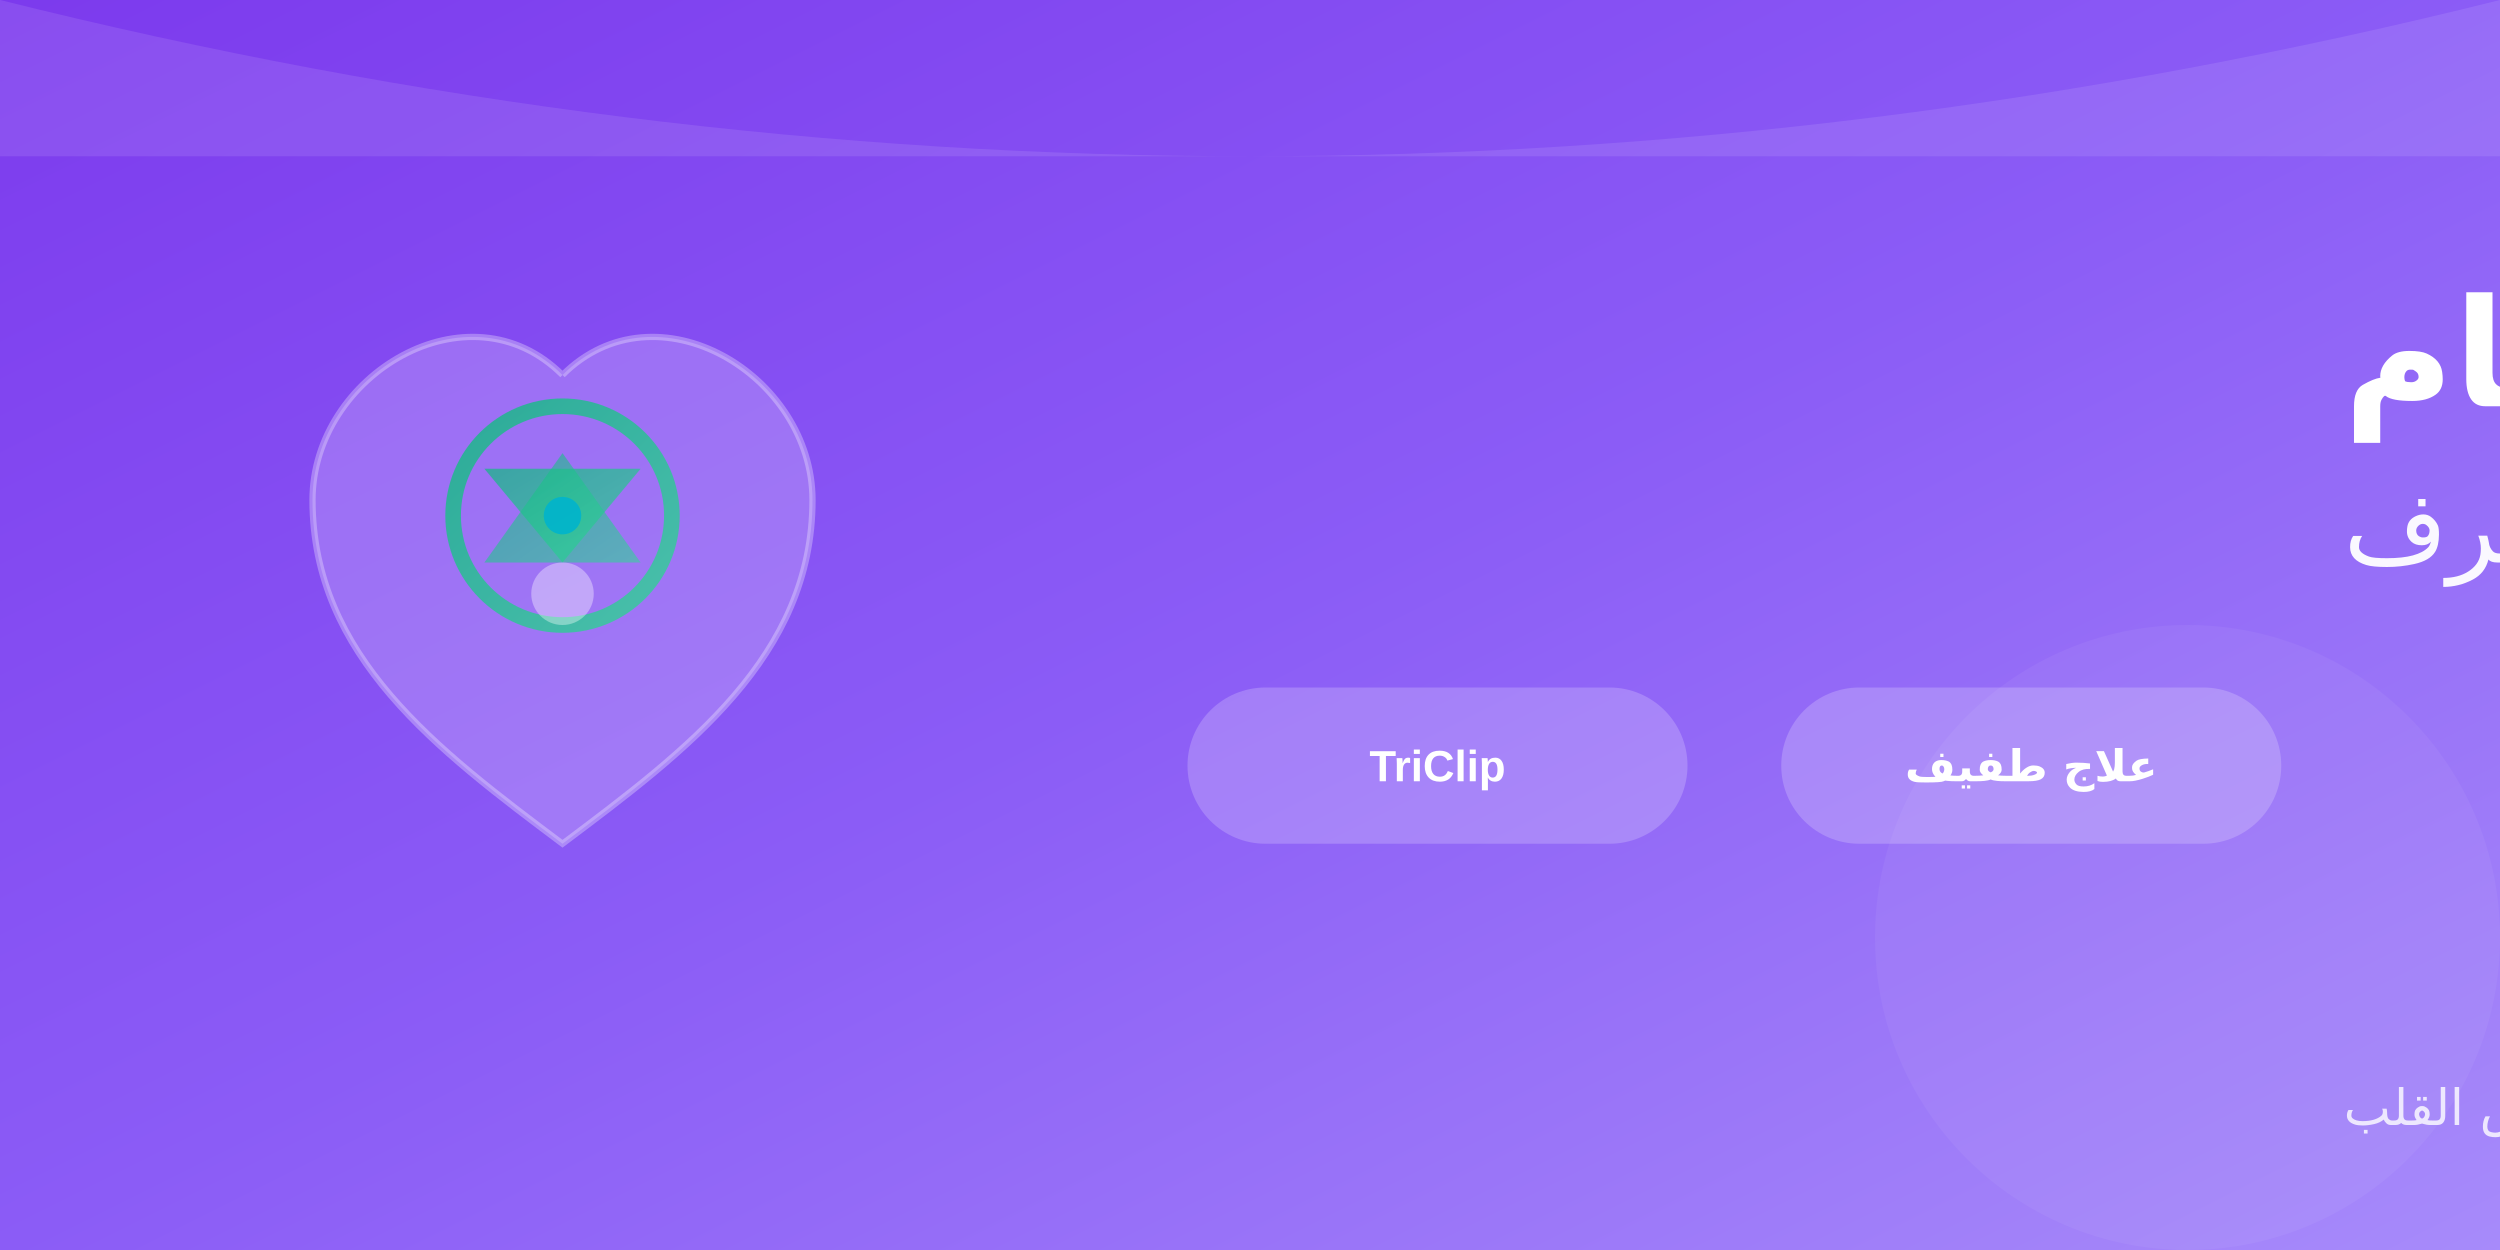
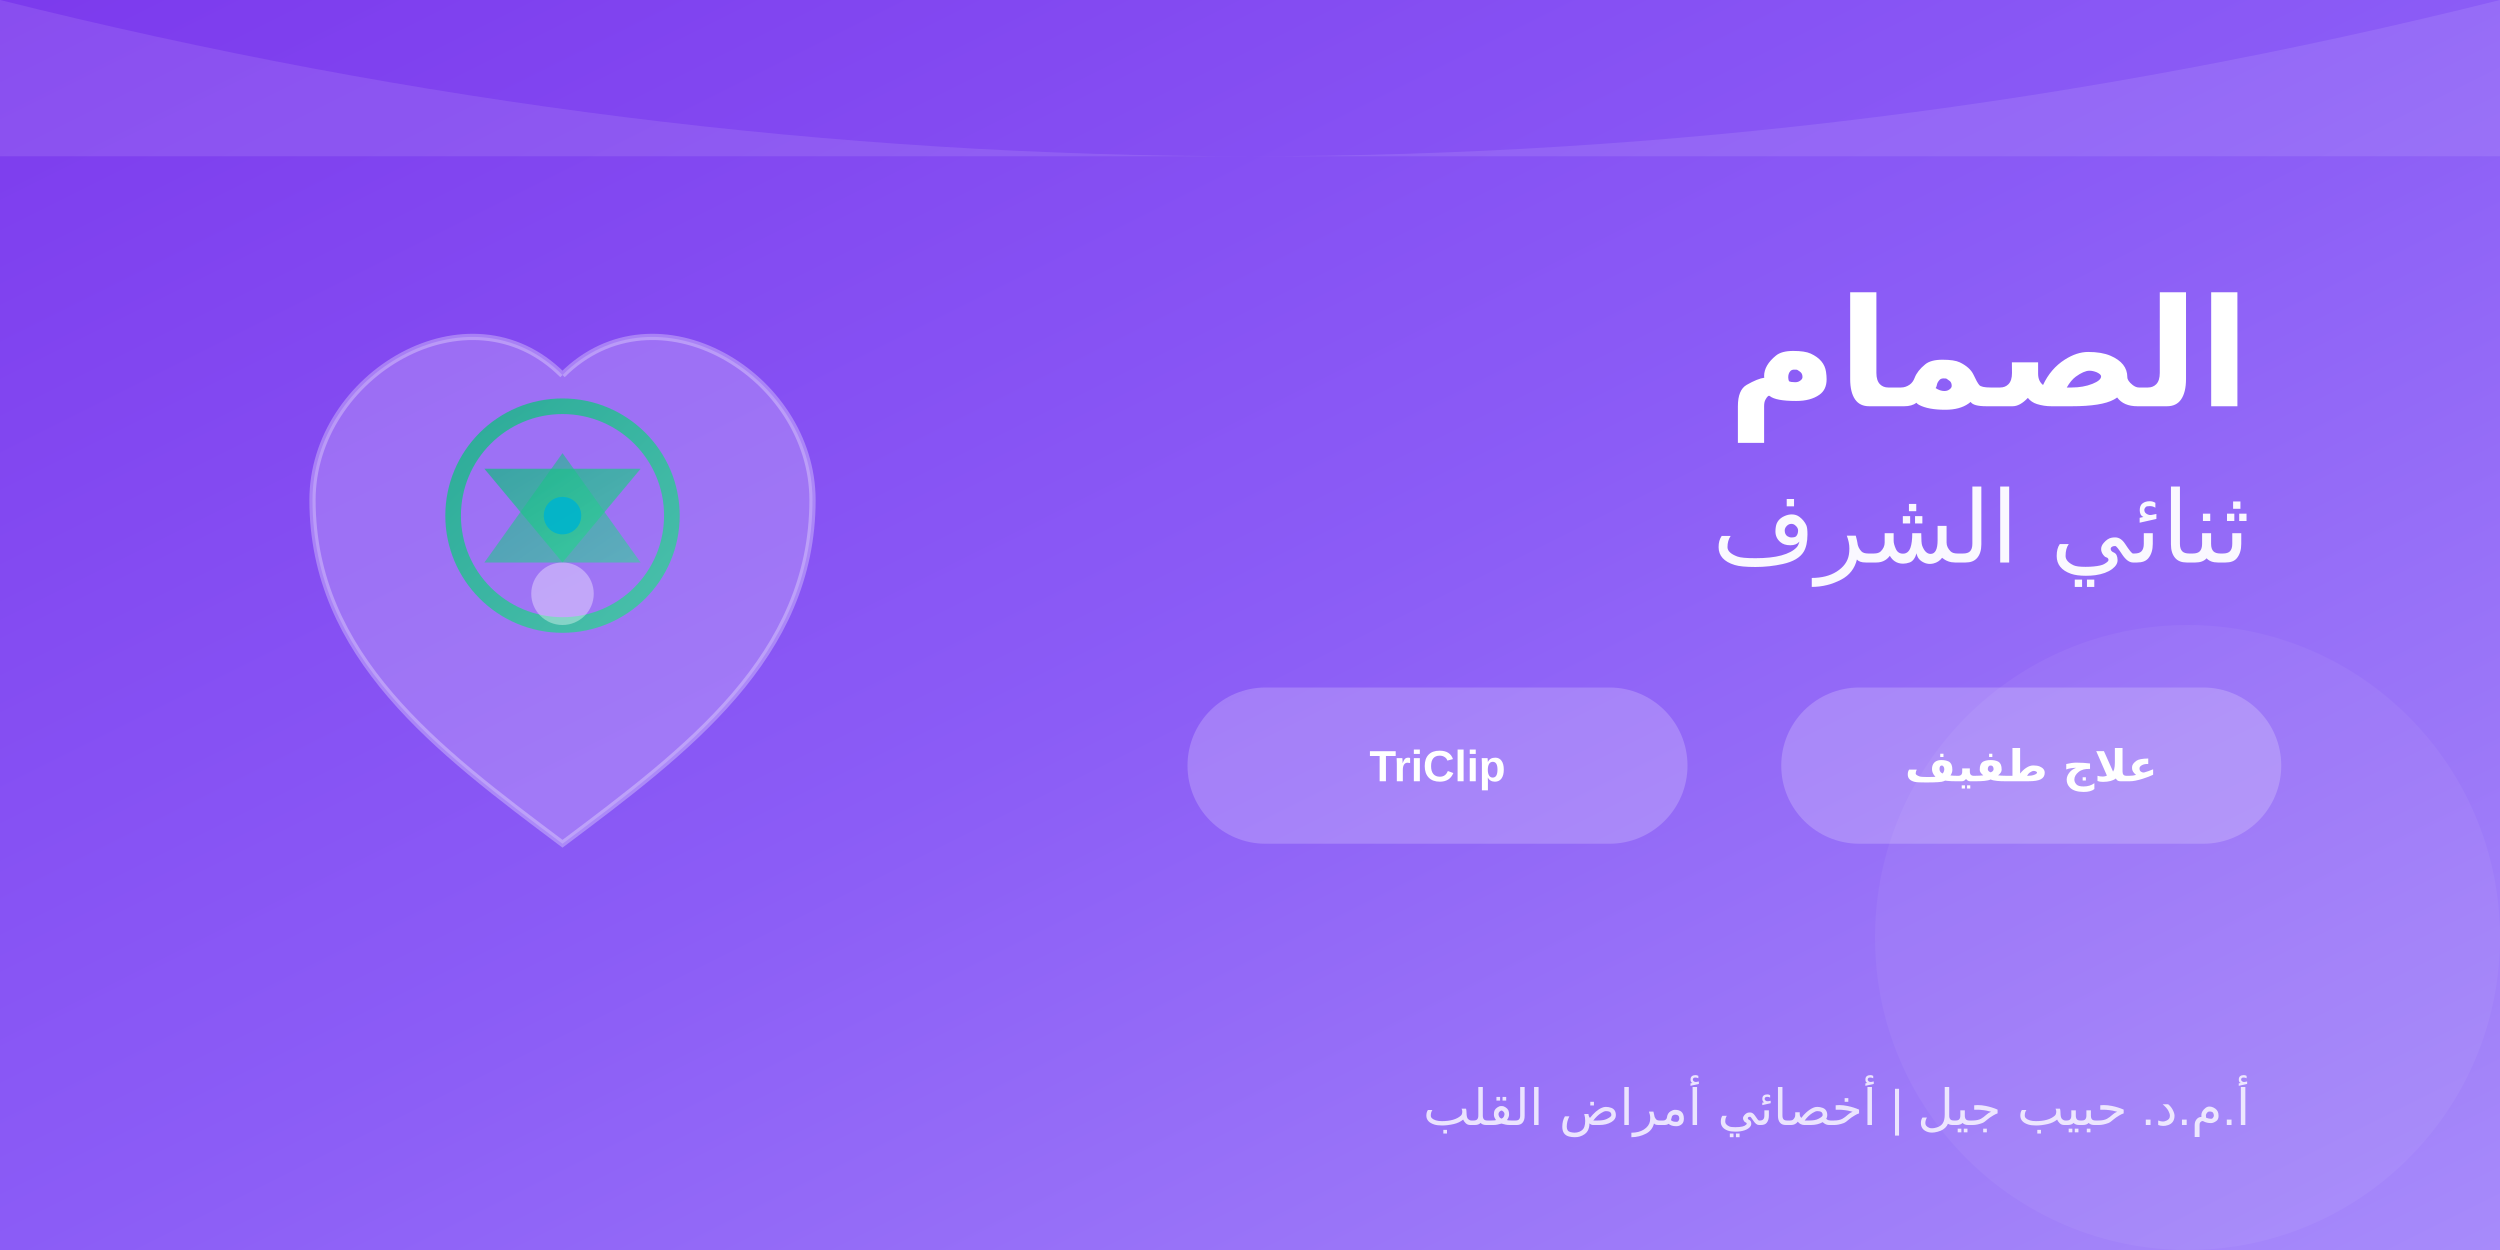
<svg xmlns="http://www.w3.org/2000/svg" viewBox="0 0 800 400">
  <defs>
    <linearGradient id="bgGradTricuspid" x1="0%" y1="0%" x2="100%" y2="100%">
      <stop offset="0%" style="stop-color:#7C3AED;stop-opacity:1" />
      <stop offset="50%" style="stop-color:#8B5CF6;stop-opacity:1" />
      <stop offset="100%" style="stop-color:#A78BFA;stop-opacity:1" />
    </linearGradient>
    <linearGradient id="valveGradTricuspid" x1="0%" y1="0%" x2="100%" y2="100%">
      <stop offset="0%" style="stop-color:#10B981;stop-opacity:1" />
      <stop offset="100%" style="stop-color:#34D399;stop-opacity:1" />
    </linearGradient>
  </defs>
  <rect width="800" height="400" fill="url(#bgGradTricuspid)" />
  <path d="M800,0 Q400,100 0,0 L0,50 L800,50 Z" fill="rgba(255,255,255,0.1)" />
  <circle cx="700" cy="300" r="100" fill="rgba(255,255,255,0.05)" />
  <g transform="translate(100, 80)">
    <path d="M80,40 C50,10 0,40 0,80 C0,130 40,160 80,190 C120,160 160,130 160,80 C160,40 110,10 80,40" fill="rgba(255,255,255,0.2)" stroke="rgba(255,255,255,0.3)" stroke-width="2" />
    <circle cx="80" cy="85" r="35" fill="none" stroke="url(#valveGradTricuspid)" stroke-width="5" opacity="0.8" />
    <path d="M55,70 L80,100 L105,70" fill="url(#valveGradTricuspid)" opacity="0.7" />
    <path d="M55,100 L80,65 L105,100" fill="url(#valveGradTricuspid)" opacity="0.6" />
    <circle cx="80" cy="85" r="6" fill="#00B4CC" opacity="0.9" />
    <circle cx="80" cy="110" r="10" fill="rgba(255,255,255,0.6)" opacity="0.6">
      <animate attributeName="r" values="10;18;10" dur="1.5s" repeatCount="indefinite" />
      <animate attributeName="opacity" values="0.6;0.2;0.6" dur="1.5s" repeatCount="indefinite" />
    </circle>
  </g>
-   <text x="750" y="130" font-family="Arial, sans-serif" font-size="48" fill="white" text-anchor="end" direction="rtl">
+   <text x="720" y="130" font-family="Arial, sans-serif" font-size="48" fill="white" text-anchor="end">
    <tspan font-weight="bold">الصمام</tspan>
  </text>
-   <text x="750" y="180" font-family="Arial, sans-serif" font-size="32" font-weight="300" fill="rgba(255,255,255,0.95)" text-anchor="end" direction="rtl">
+   <text x="720" y="180" font-family="Arial, sans-serif" font-size="32" font-weight="300" fill="rgba(255,255,255,0.95)" text-anchor="end">
    ثنائي الشرف
  </text>
  <g transform="translate(570, 220)">
    <rect x="0" y="0" width="160" height="50" rx="25" fill="rgba(255,255,255,0.2)" />
    <text x="80" y="30" font-family="Arial, sans-serif" font-size="14" fill="white" text-anchor="middle" font-weight="bold" direction="rtl">علاج طفيف</text>
  </g>
  <g transform="translate(380, 220)">
    <rect x="0" y="0" width="160" height="50" rx="25" fill="rgba(255,255,255,0.2)" />
    <text x="80" y="30" font-family="Arial, sans-serif" font-size="14" fill="white" text-anchor="middle" font-weight="bold">TriClip</text>
  </g>
-   <text x="750" y="360" font-family="Arial, sans-serif" font-size="16" fill="rgba(255,255,255,0.8)" text-anchor="end" direction="rtl">
+   <text x="720" y="360" font-family="Arial, sans-serif" font-size="16" fill="rgba(255,255,255,0.8)" text-anchor="end">
    أ.م.د. حبيب جيل | أخصائي أمراض القلب
  </text>
</svg>
